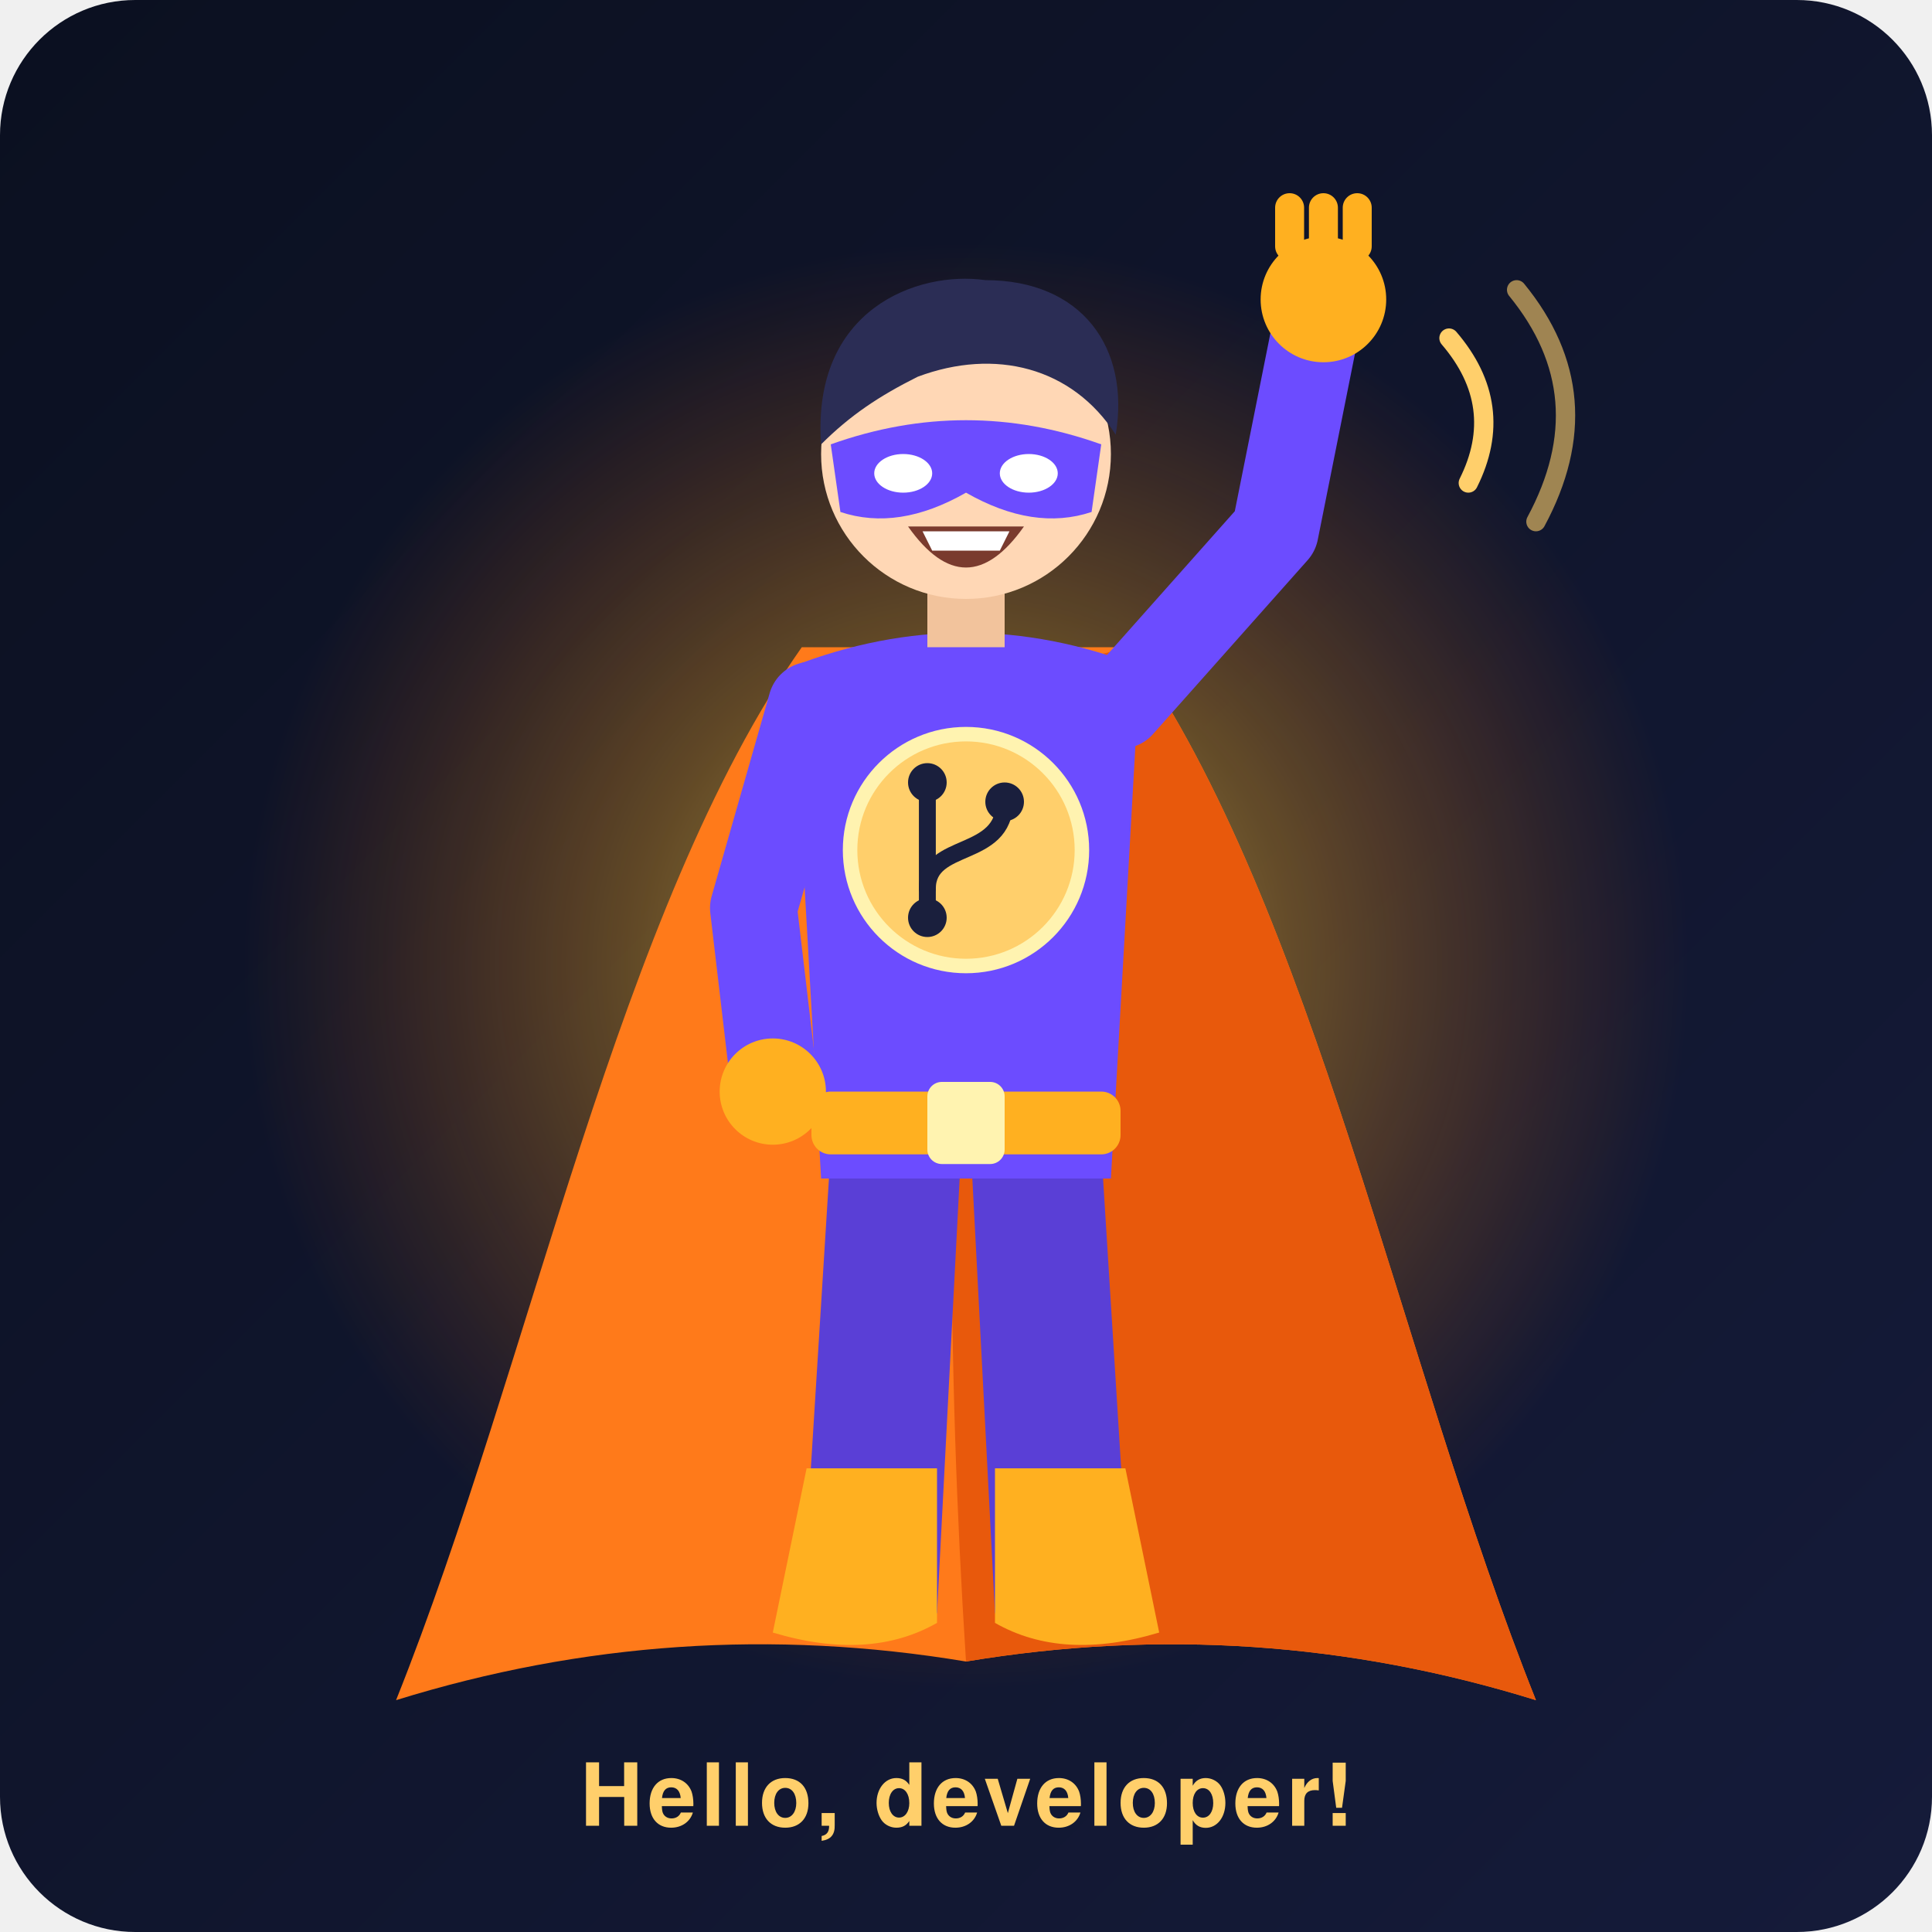
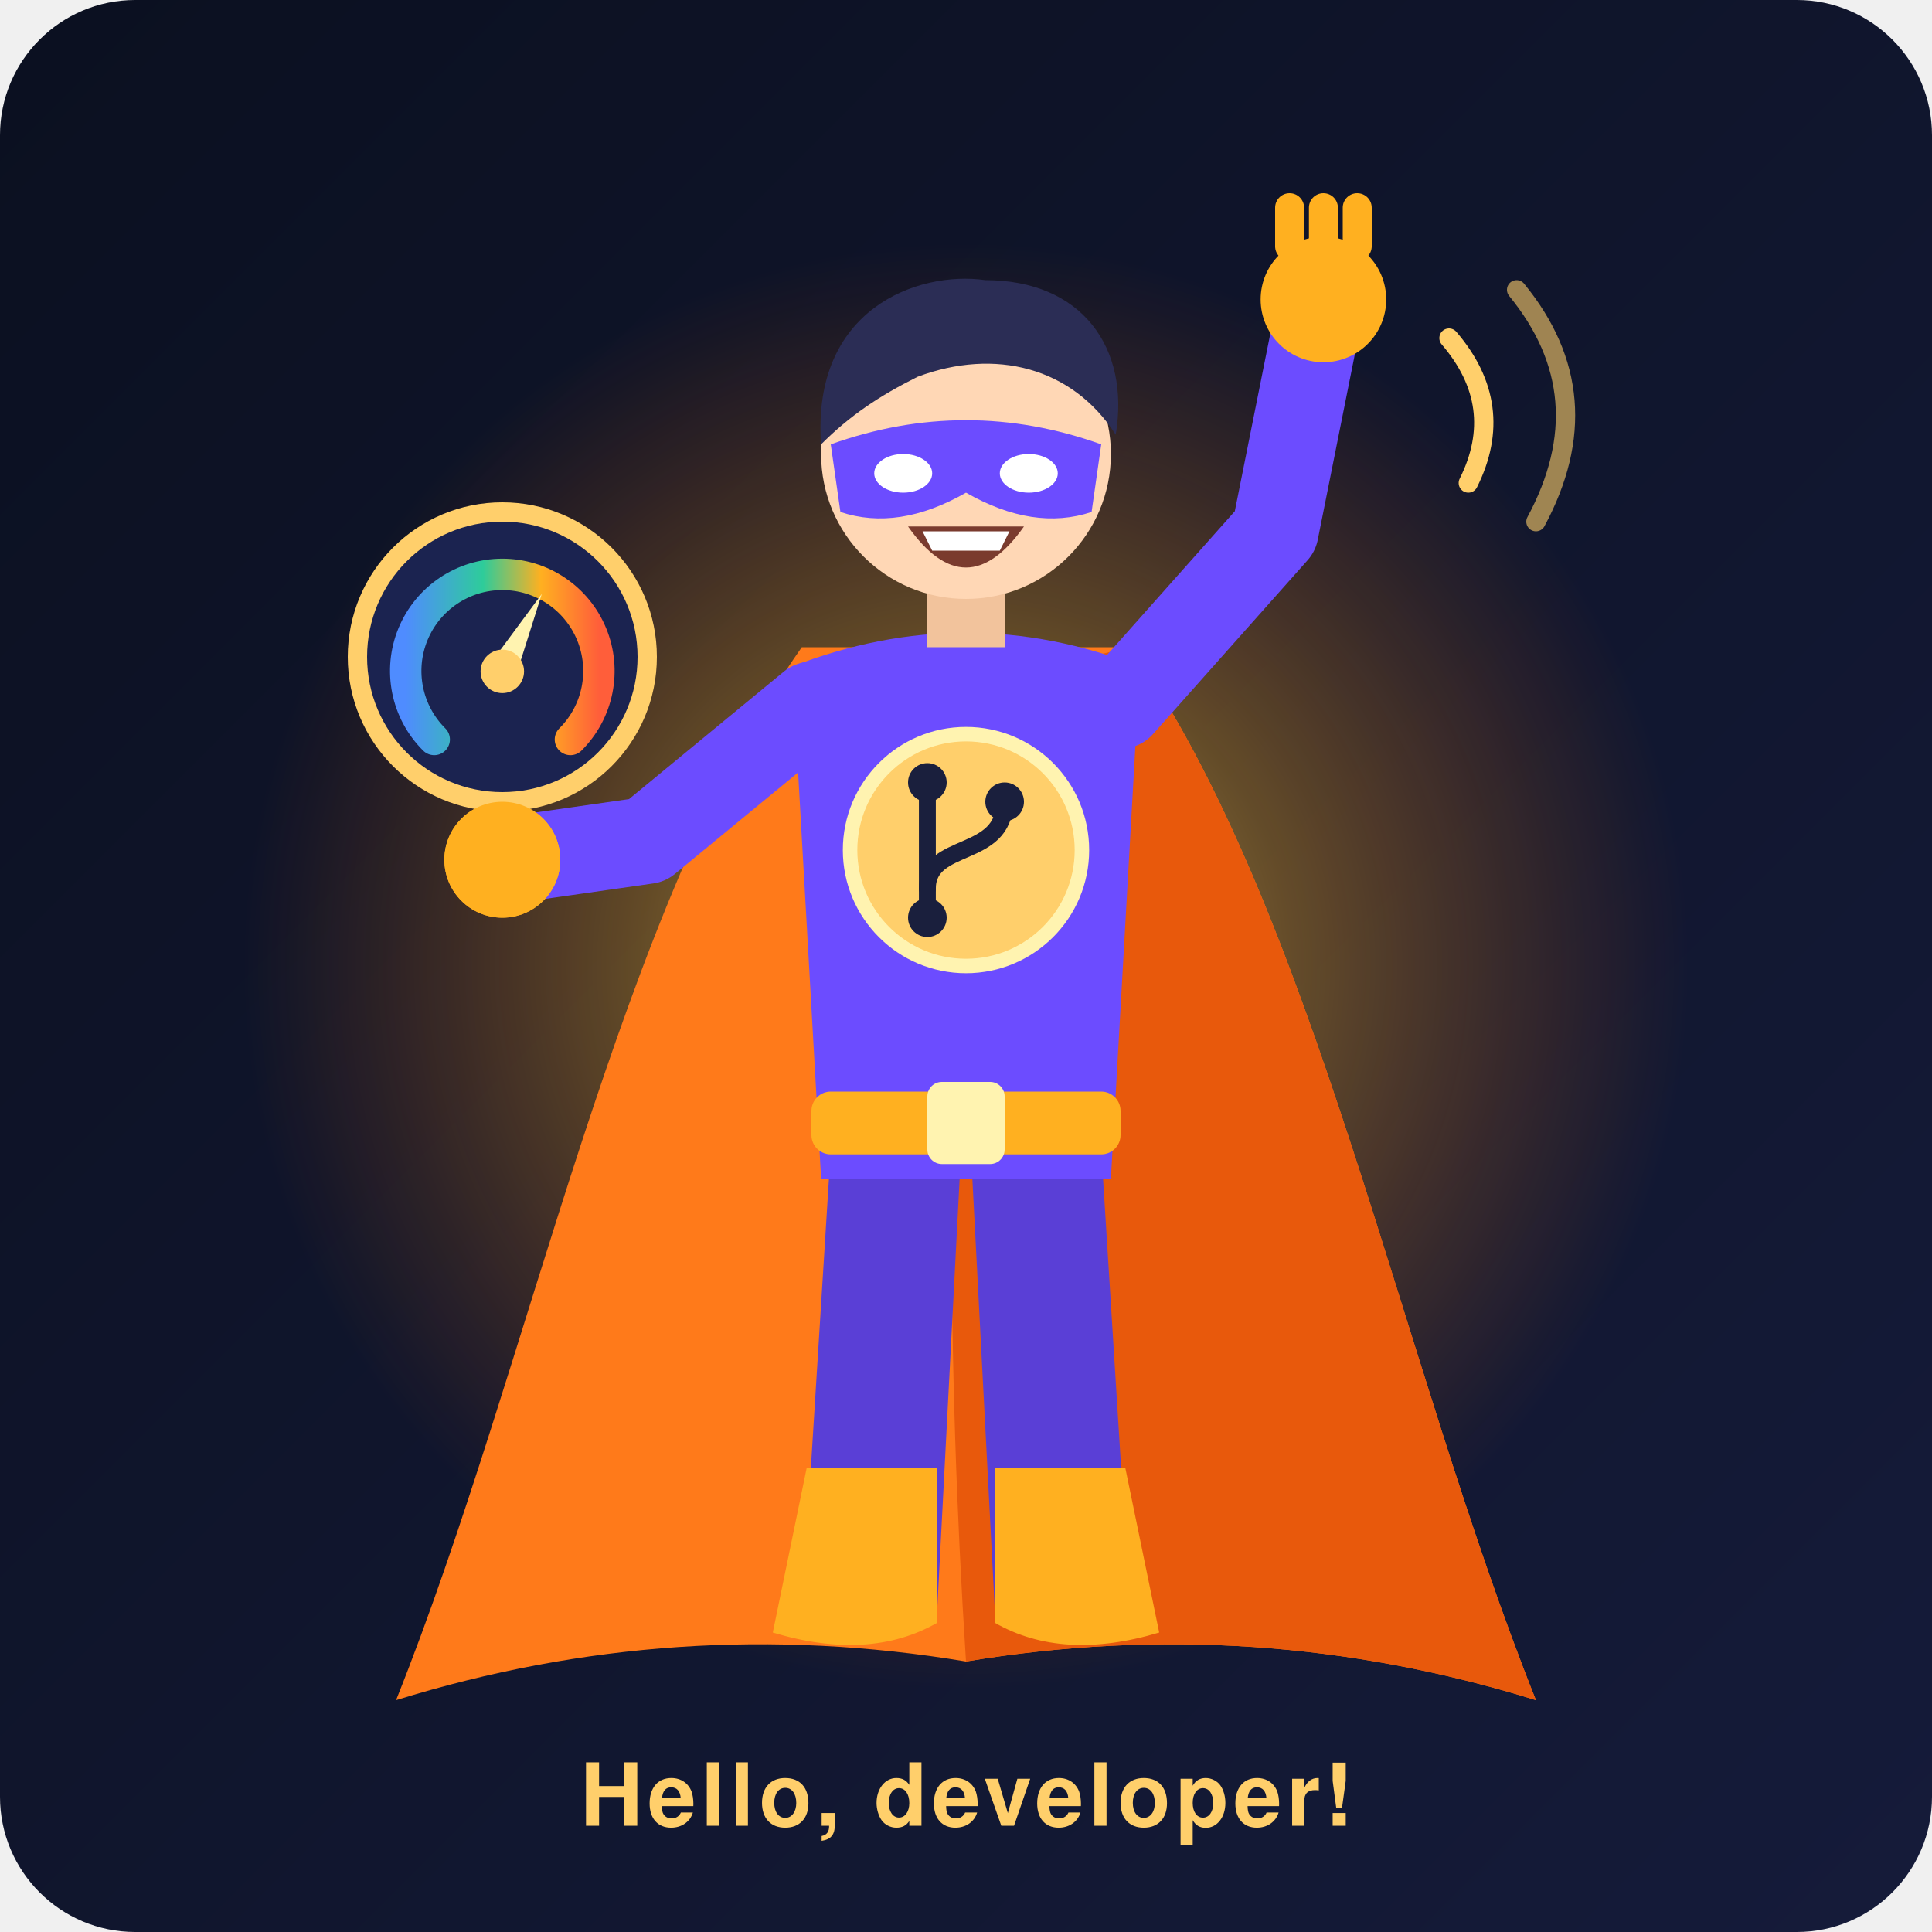
<svg xmlns="http://www.w3.org/2000/svg" viewBox="0 0 400 400" width="400" height="400" role="img" aria-labelledby="title desc">
  <style>
    .glow { transform-origin: 200px 200px; animation: glow 2.4s ease-in-out infinite; }
    .eyes { transform-origin: 600px 146px; animation: blink 4s infinite; }
    .fig { animation: bob 2.4s ease-in-out infinite; }
    .tw { transform-box: fill-box; transform-origin: center; animation: twinkle 1.8s ease-in-out infinite; }
    .tw.b { animation-delay: -0.9s; }
    @keyframes glow { 0%, 100% { transform: scale(0.94); opacity: 0.85; } 50% { transform: scale(1.06); opacity: 1; } }
    @keyframes blink { 0%, 92%, 100% { transform: scaleY(1); } 95% { transform: scaleY(0.1); } }
    @keyframes bob { 0%, 100% { transform: translateY(0); } 50% { transform: translateY(-6px); } }
    @keyframes twinkle { 0%, 100% { transform: scale(0.6); opacity: 0.5; } 50% { transform: scale(1.2); opacity: 1; } }
    .arm-r { transform-origin: 632px 194px; animation: wave 1s ease-in-out infinite alternate; }
    .wl { animation: fade 1s ease-in-out infinite alternate; }
    .wl.b { animation-delay: -0.5s; }
    @keyframes wave { from { transform: rotate(-12deg); } to { transform: rotate(10deg); } }
    @keyframes fade { from { opacity: 0.15; } to { opacity: 1; } }
+     .ndl { transform-box: fill-box; transform-origin: 50% 100%; }
+     .ndl { animation: wobble-n 1.2s ease-in-out infinite; }
+     @keyframes wobble-n { 0%, 100% { transform: rotate(-6deg); } 50% { transform: rotate(6deg); } }
    @media (prefers-reduced-motion: reduce) { * { animation: none !important; } }
  </style>
  <defs>
    <linearGradient id="bg" x1="0" y1="0" x2="1" y2="1">
      <stop offset="0" stop-color="#0b1020" />
      <stop offset="1" stop-color="#151b3a" />
    </linearGradient>
    <radialGradient id="glow" cx="0.5" cy="0.5" r="0.5">
      <stop offset="0" stop-color="#ffe680" stop-opacity="0.7" />
      <stop offset="0.45" stop-color="#ffb020" stop-opacity="0.35" />
      <stop offset="1" stop-color="#ff6a00" stop-opacity="0" />
    </radialGradient>
+     <linearGradient id="dial" x1="0" y1="0" x2="1" y2="0">
+       <stop offset="0" stop-color="#4f8cff" />
+       <stop offset="0.4" stop-color="#2ecc9a" />
+       <stop offset="0.7" stop-color="#ffb020" />
+       <stop offset="1" stop-color="#ff5e3a" />
+     </linearGradient>
  </defs>
  <rect width="400" height="400" rx="28" fill="url(#bg)" />
  <circle class="glow" cx="200" cy="200" r="150" fill="url(#glow)" />
  <path class="wl" d="M300 70 Q312 84 304 100" fill="none" stroke="#ffcf6b" stroke-width="4" stroke-linecap="round" />
  <path class="wl b" d="M314 60 Q332 82 318 108" fill="none" stroke="#ffcf6b" stroke-width="4" stroke-linecap="round" opacity="0.6" />
  <g transform="translate(-400 -48)">
    <g class="fig">
      <g class="cape">
        <path d="M566 182 C528 236 510 330 482 400 Q540 382 600 392 Q660 382 718 400 C690 330 672 236 634 182 Z" fill="#ff7a1a" />
        <path d="M600 190 C596 270 596 330 600 392 Q660 382 718 400 C690 330 672 236 634 182 Z" fill="#e8590c" />
      </g>
      <path d="M572 286 L566 382 H594 L599 286 Z" fill="#5a3fd6" />
      <path d="M601 286 L606 382 H634 L628 286 Z" fill="#5a3fd6" />
      <path d="M567 352 H594 L594 384 Q580 392 560 386 Z" fill="#ffb020" />
      <path d="M606 352 H633 L640 386 Q620 392 606 384 Z" fill="#ffb020" />
      <g class="arm-r">
        <path d="M632 194 L664 158 L672 118" fill="none" stroke="#6c4cff" stroke-width="18" stroke-linecap="round" stroke-linejoin="round" />
        <circle cx="674" cy="110" r="13" fill="#ffb020" />
        <rect x="664" y="88" width="6" height="14" rx="3" fill="#ffb020" />
        <rect x="671" y="88" width="6" height="14" rx="3" fill="#ffb020" />
        <rect x="678" y="88" width="6" height="14" rx="3" fill="#ffb020" />
      </g>
      <path d="M564 186 Q600 172 636 186 L630 292 H570 Z" fill="#6c4cff" />
      <rect x="568" y="274" width="64" height="13" rx="4" fill="#ffb020" />
      <rect x="592" y="272" width="16" height="17" rx="3" fill="#fff3b0" />
      <g class="arm-l">
-         <path d="M568 194 L556 236 L560 270" fill="none" stroke="#6c4cff" stroke-width="18" stroke-linecap="round" stroke-linejoin="round" />
-         <circle cx="560" cy="274" r="11" fill="#ffb020" />
+         <path d="M568 194 L534 222 L506 226" fill="none" stroke="#6c4cff" stroke-width="18" stroke-linecap="round" stroke-linejoin="round" />
+         <circle cx="504" cy="226" r="12" fill="#ffb020" />
+         <g transform="rotate(0 504 226)">
+           <path d="M504 212 V226" stroke="#2b2d55" stroke-width="8" stroke-linecap="round" />
+           <circle cx="504" cy="184" r="30" fill="#1b2350" stroke="#ffcf6b" stroke-width="4" />
+           <path d="M489.9 201.1 A20 20 0 1 1 518.1 201.1" fill="none" stroke="url(#dial)" stroke-width="6.5" stroke-linecap="round" />
+           <g transform="rotate(27 504 187)">
+             <g class="ndl">
+               <path d="M501 187 L504 169 L507 187 Z" fill="#fff3b0" />
+             </g>
+           </g>
+           <circle cx="504" cy="187" r="4.5" fill="#ffcf6b" />
+         </g>
+         <circle cx="504" cy="226" r="12" fill="#ffb020" />
      </g>
      <circle cx="600" cy="224" r="24" fill="#ffcf6b" stroke="#fff3b0" stroke-width="3" />
      <g stroke="#1a1f3d" stroke-width="3.5" fill="none" stroke-linecap="round">
        <path d="M592 210 V238" />
        <path d="M608 214 C608 226 592 222 592 232" />
      </g>
      <g fill="#1a1f3d">
        <circle cx="592" cy="210" r="4" />
        <circle cx="592" cy="238" r="4" />
        <circle cx="608" cy="214" r="4" />
      </g>
      <rect x="592" y="166" width="16" height="16" fill="#f2c39c" />
      <circle cx="600" cy="142" r="30" fill="#ffd7b5" />
      <path d="M570 140 C568 112 590 104 604 106 C624 106 634 120 631 138 C622 124 606 120 590 126 C582 130 576 134 570 140 Z" fill="#2b2d55" />
      <path d="M572 140 Q600 130 628 140 L626 154 Q614 158 600 150 Q586 158 574 154 Z" fill="#6c4cff" />
      <g class="eyes">
        <ellipse cx="587" cy="146" rx="6" ry="4" fill="#ffffff" />
        <ellipse cx="613" cy="146" rx="6" ry="4" fill="#ffffff" />
      </g>
      <path d="M588 157 Q600 174 612 157 Z" fill="#7a3b2e" />
      <path d="M591 158 H609 L607 162 H593 Z" fill="#ffffff" />
    </g>
  </g>
  <text x="200" y="378" fill="#ffcf6b" font-family="-apple-system, BlinkMacSystemFont, 'Segoe UI', Helvetica, Arial, sans-serif" font-size="18" font-weight="800" text-anchor="middle" letter-spacing="1">Hello, developer!</text>
</svg>
